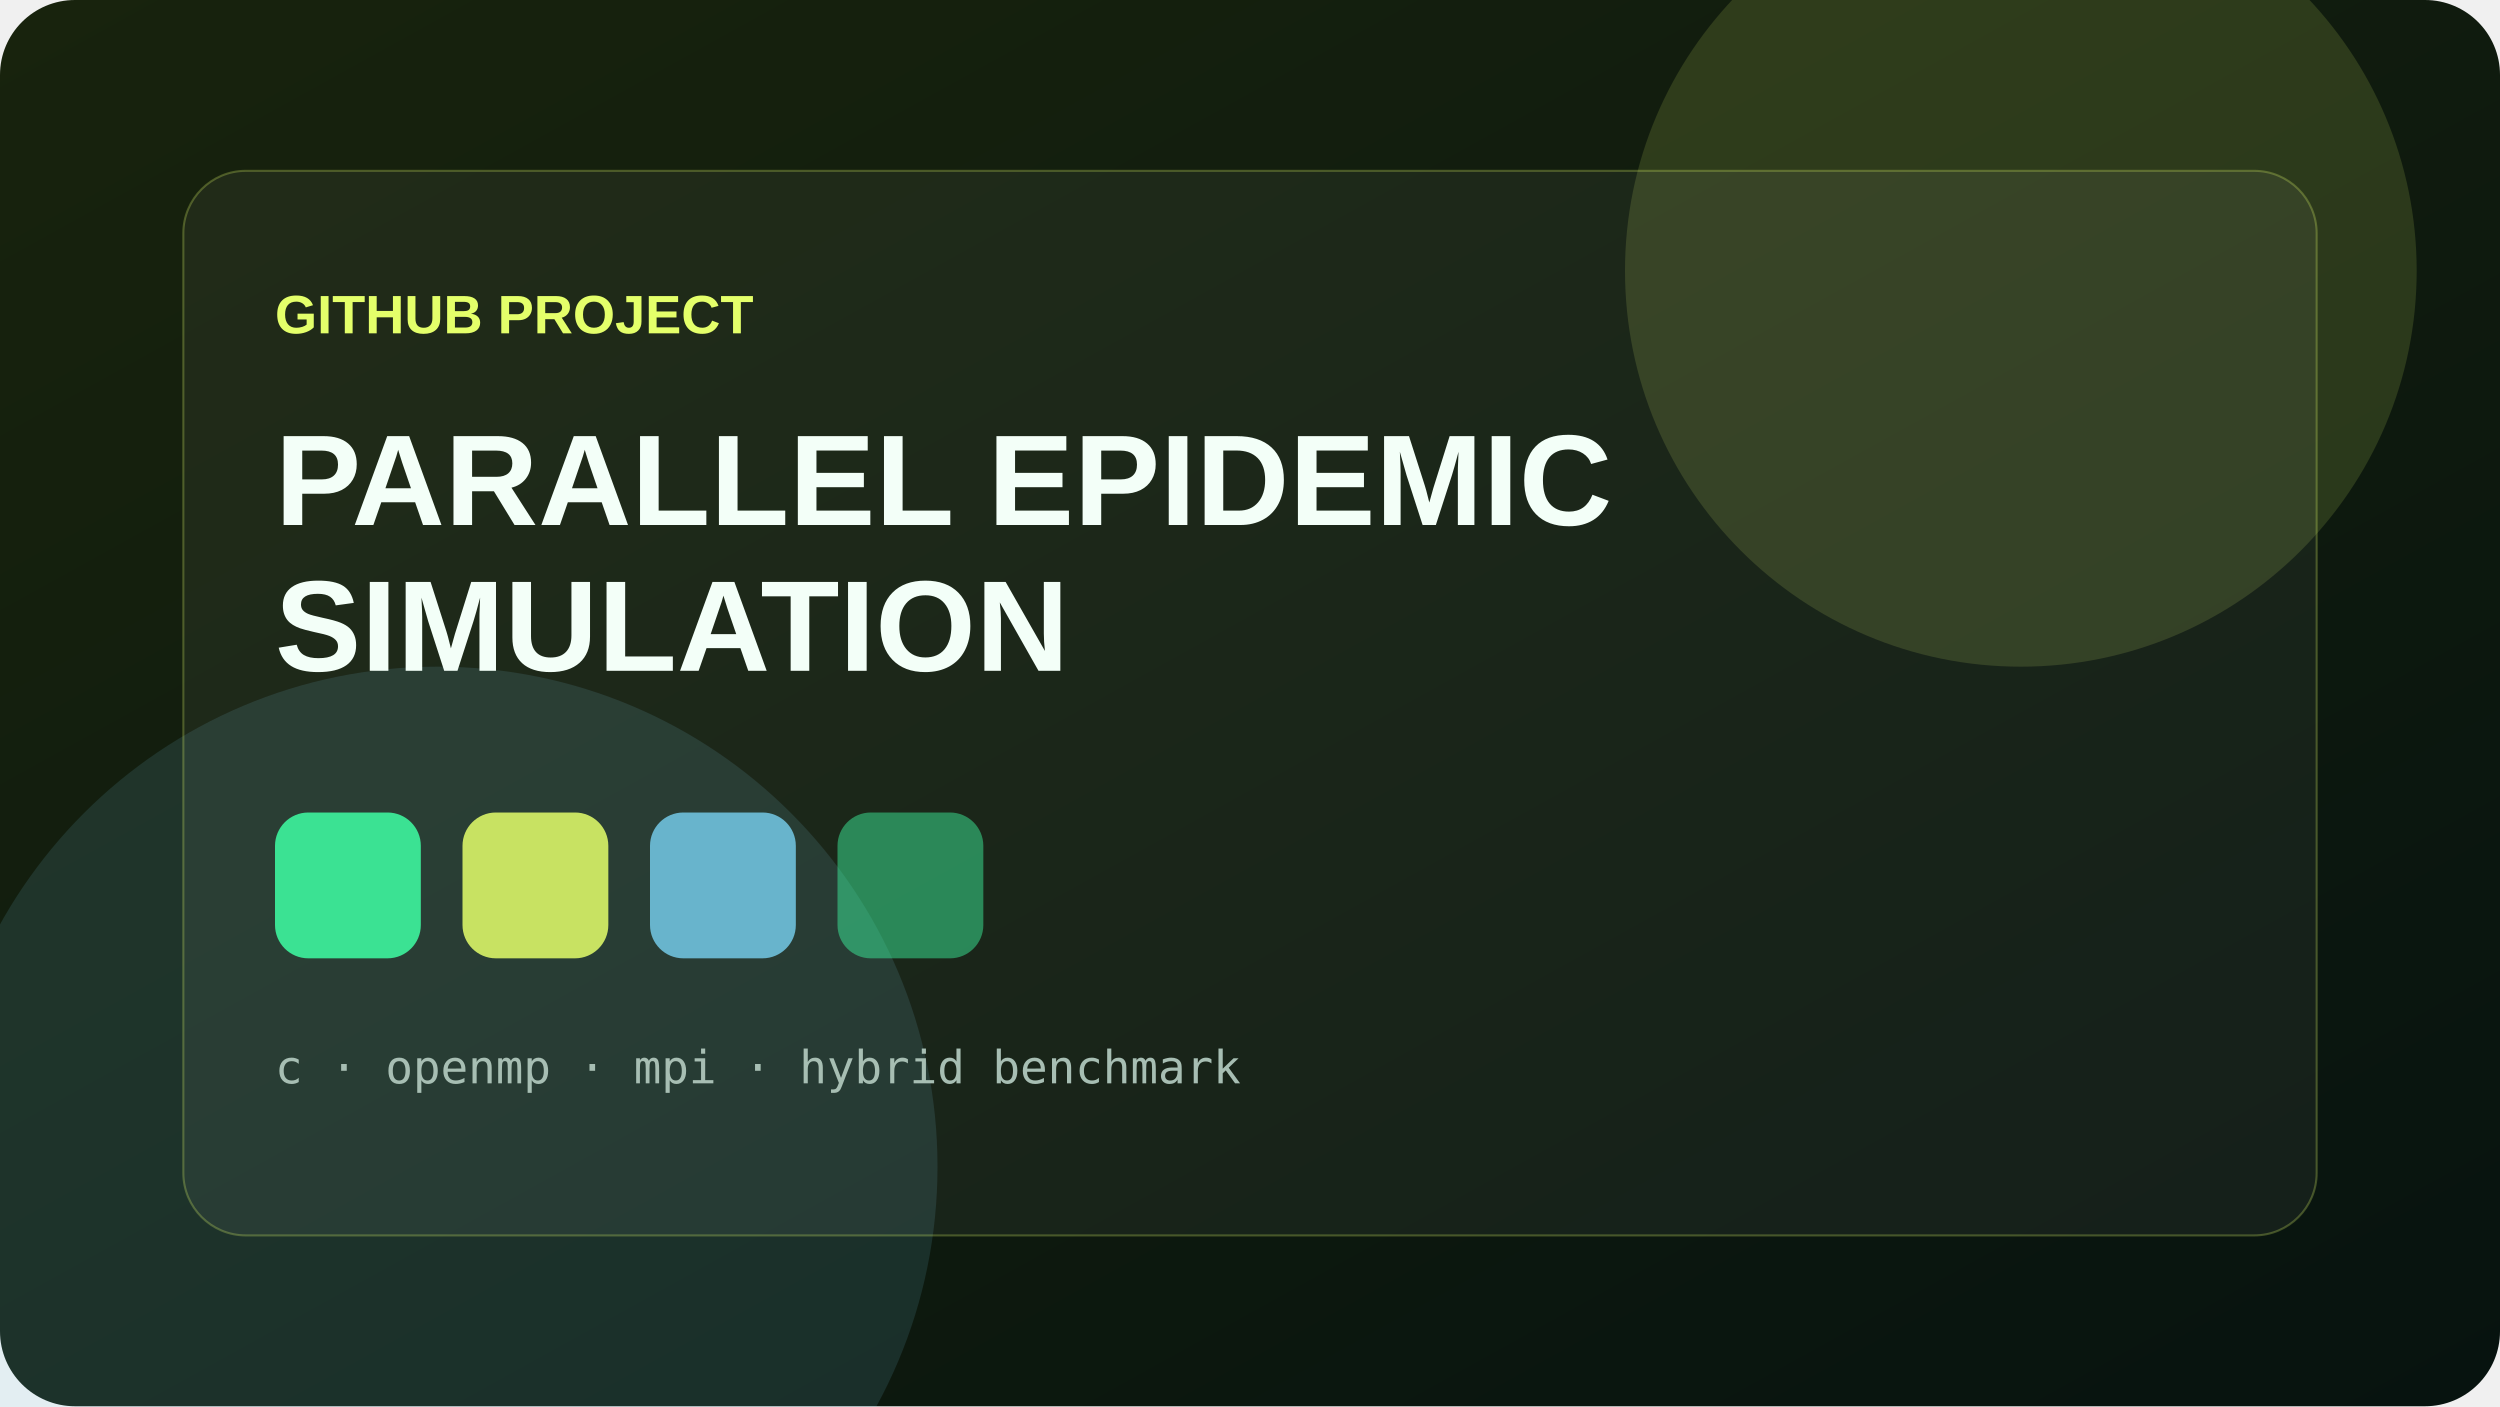
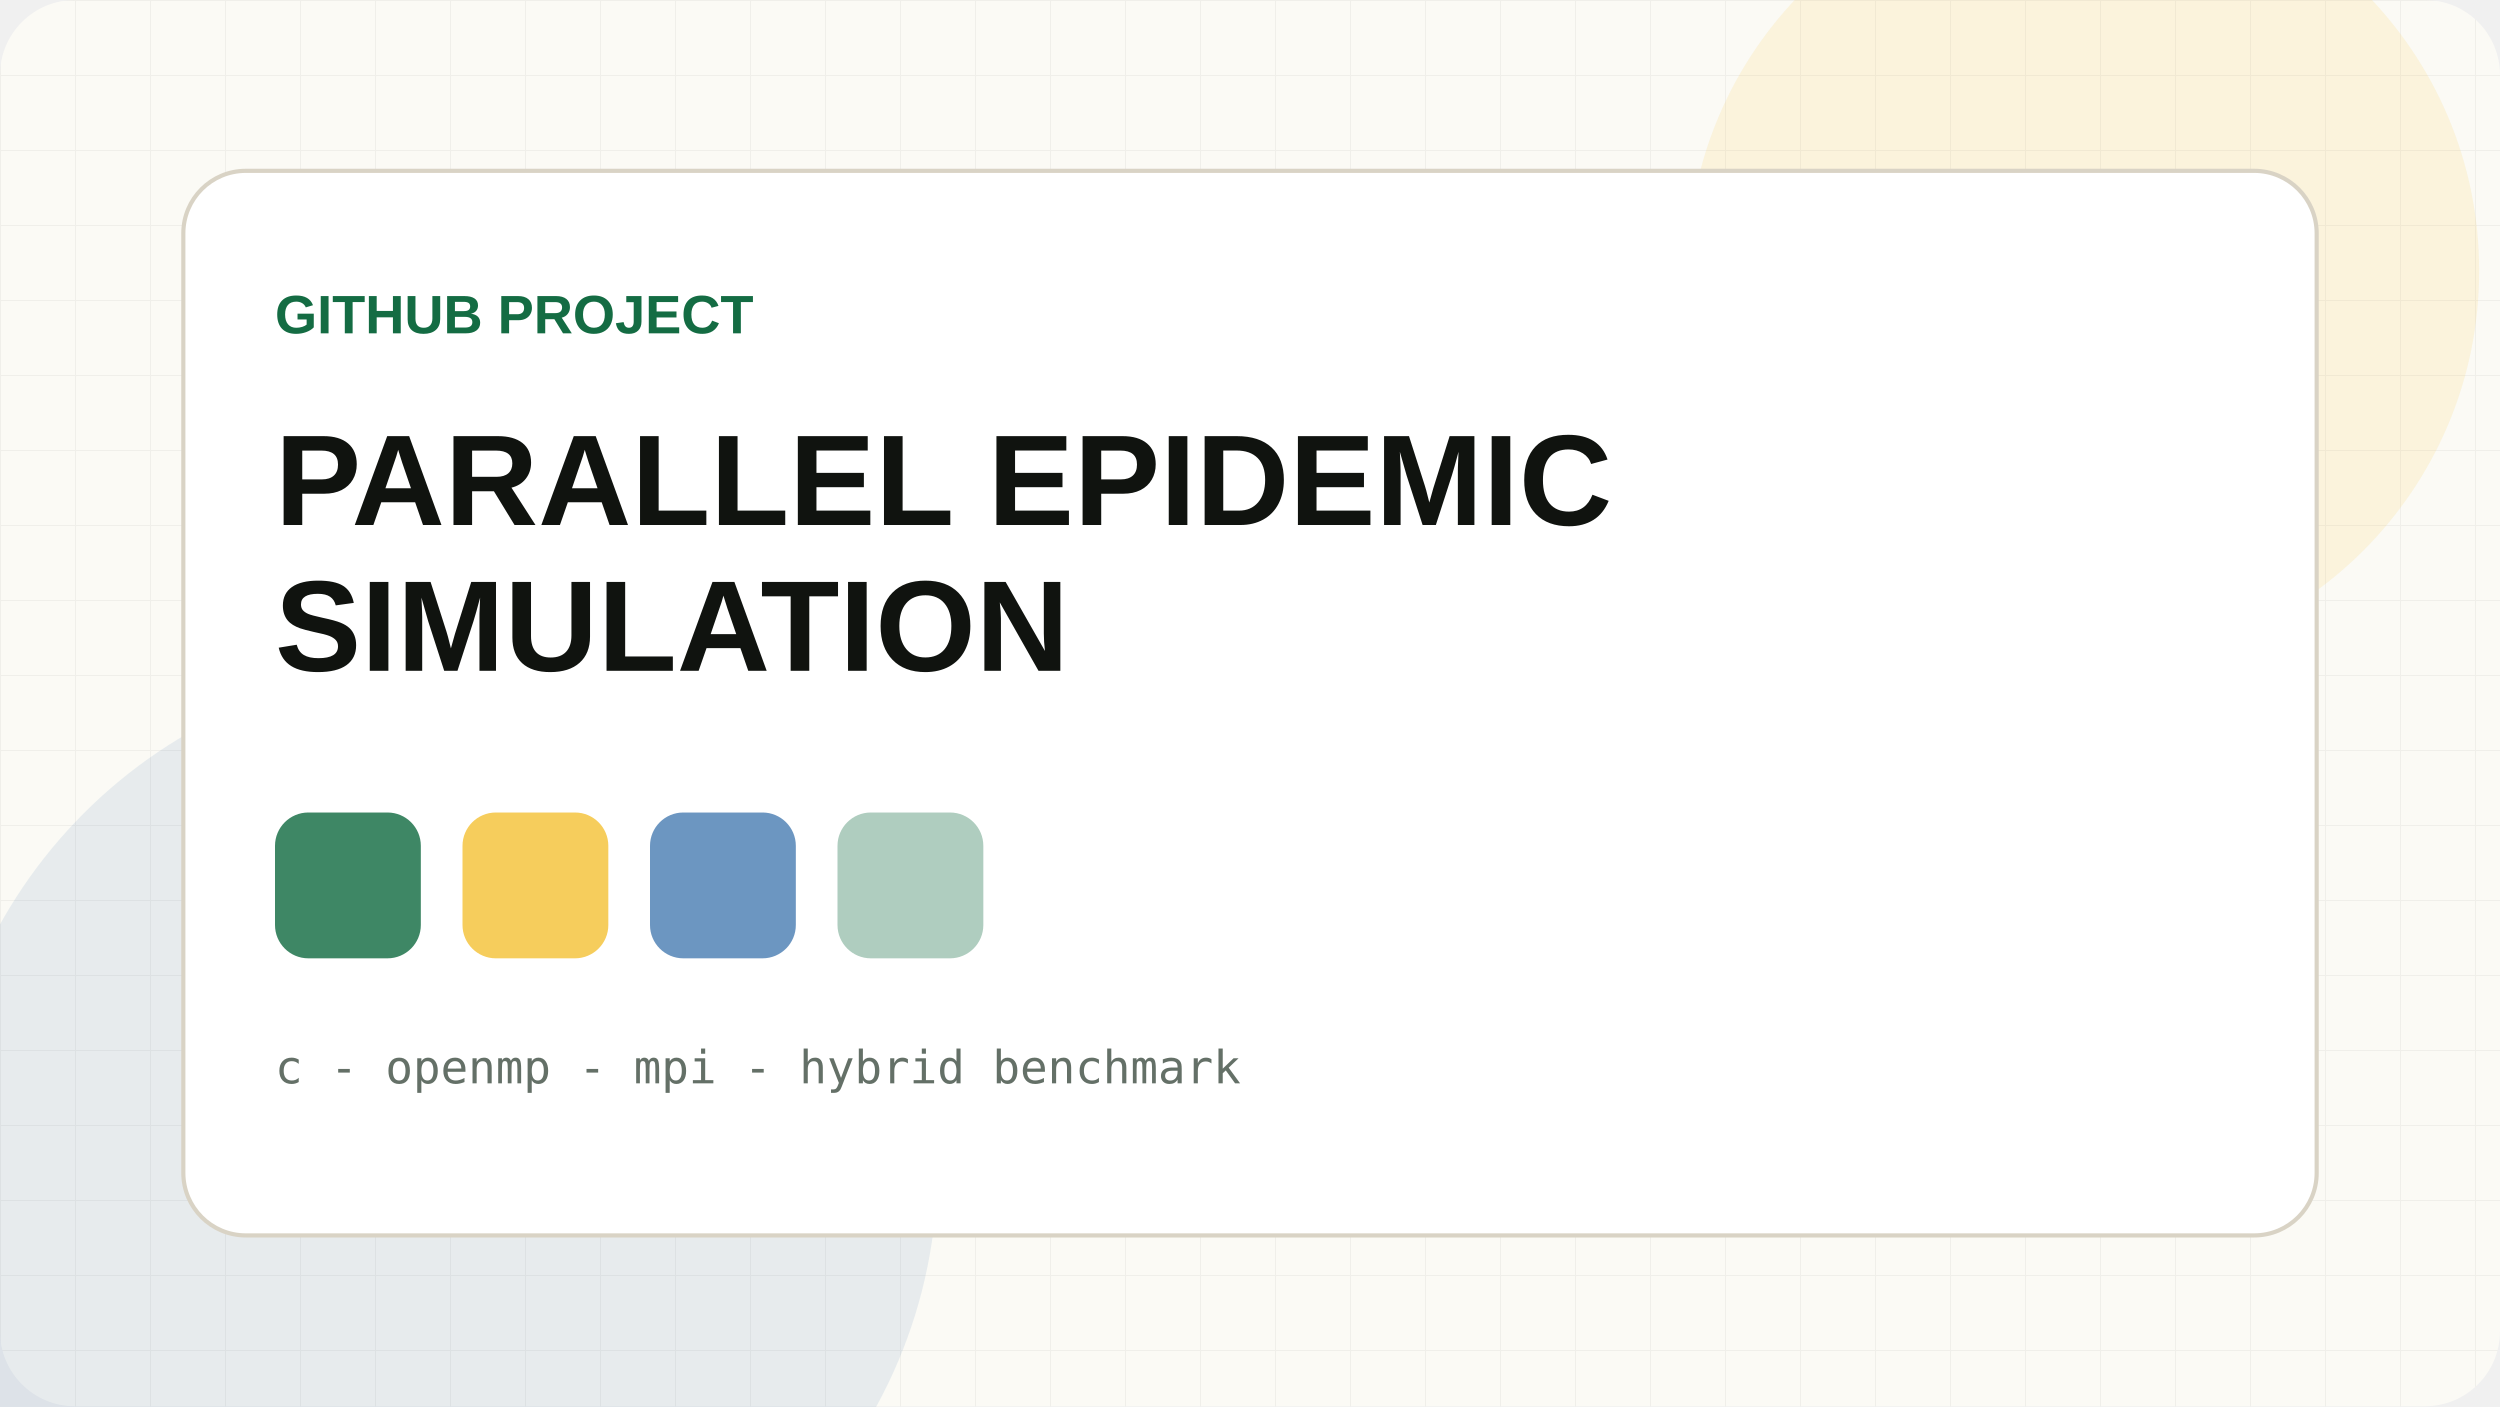
<svg xmlns="http://www.w3.org/2000/svg" width="1200" height="675" viewBox="0 0 1200 675">
  <defs>
-     <linearGradient id="bg" x1="0" x2="1" y1="0" y2="1">
-       <stop offset="0" stop-color="#18230d" />
-       <stop offset="1" stop-color="#07130f" />
-     </linearGradient>
+     <pattern id="grid" width="36" height="36" patternUnits="userSpaceOnUse">
+       <path d="M36 0H0V36" fill="none" stroke="#10130f" stroke-opacity="0.045" />
+     </pattern>
  </defs>
-   <rect width="1200" height="675" rx="36" fill="url(#bg)" />
-   <circle cx="970" cy="130" r="190" fill="#e4ff6a" opacity="0.14" />
-   <circle cx="210" cy="560" r="240" fill="#7ddcff" opacity="0.12" />
-   <rect x="88" y="82" width="1024" height="511" rx="30" fill="rgba(255,255,255,0.05)" stroke="rgba(228,255,106,0.26)" />
-   <text x="132" y="160" fill="#e4ff6a" font-family="Space Grotesk, Arial" font-size="26" font-weight="700">GITHUB PROJECT</text>
-   <text x="132" y="252" fill="#f3fff8" font-family="Space Grotesk, Arial" font-size="62" font-weight="800">PARALLEL EPIDEMIC</text>
-   <text x="132" y="322" fill="#f3fff8" font-family="Space Grotesk, Arial" font-size="62" font-weight="800">SIMULATION</text>
-   <rect x="132" y="390" width="70" height="70" rx="16" fill="#3effa3" opacity="0.85" />
-   <rect x="222" y="390" width="70" height="70" rx="16" fill="#e4ff6a" opacity="0.85" />
-   <rect x="312" y="390" width="70" height="70" rx="16" fill="#7ddcff" opacity="0.75" />
-   <rect x="402" y="390" width="70" height="70" rx="16" fill="#3effa3" opacity="0.45" />
-   <text x="132" y="520" fill="#a7beb3" font-family="IBM Plex Mono, monospace" font-size="22">c · openmp · mpi · hybrid benchmark</text>
+   <rect width="1200" height="675" rx="36" fill="#fbfaf5" />
+   <rect width="1200" height="675" rx="36" fill="url(#grid)" />
+   <circle cx="1000" cy="130" r="190" fill="#f5c542" opacity="0.14" />
+   <circle cx="210" cy="560" r="240" fill="#1d5d9f" opacity="0.09" />
+   <rect x="88" y="82" width="1024" height="511" rx="30" fill="#ffffff" stroke="#d9d3c5" stroke-width="2" />
+   <text x="132" y="160" fill="#146c43" font-family="Space Grotesk, Arial" font-size="26" font-weight="700">GITHUB PROJECT</text>
+   <text x="132" y="252" fill="#10130f" font-family="Space Grotesk, Arial" font-size="62" font-weight="800">PARALLEL EPIDEMIC</text>
+   <text x="132" y="322" fill="#10130f" font-family="Space Grotesk, Arial" font-size="62" font-weight="800">SIMULATION</text>
+   <rect x="132" y="390" width="70" height="70" rx="16" fill="#146c43" opacity="0.82" />
+   <rect x="222" y="390" width="70" height="70" rx="16" fill="#f5c542" opacity="0.86" />
+   <rect x="312" y="390" width="70" height="70" rx="16" fill="#1d5d9f" opacity="0.65" />
+   <rect x="402" y="390" width="70" height="70" rx="16" fill="#146c43" opacity="0.34" />
+   <text x="132" y="520" fill="#647067" font-family="IBM Plex Mono, monospace" font-size="22">c - openmp - mpi - hybrid benchmark</text>
</svg>
